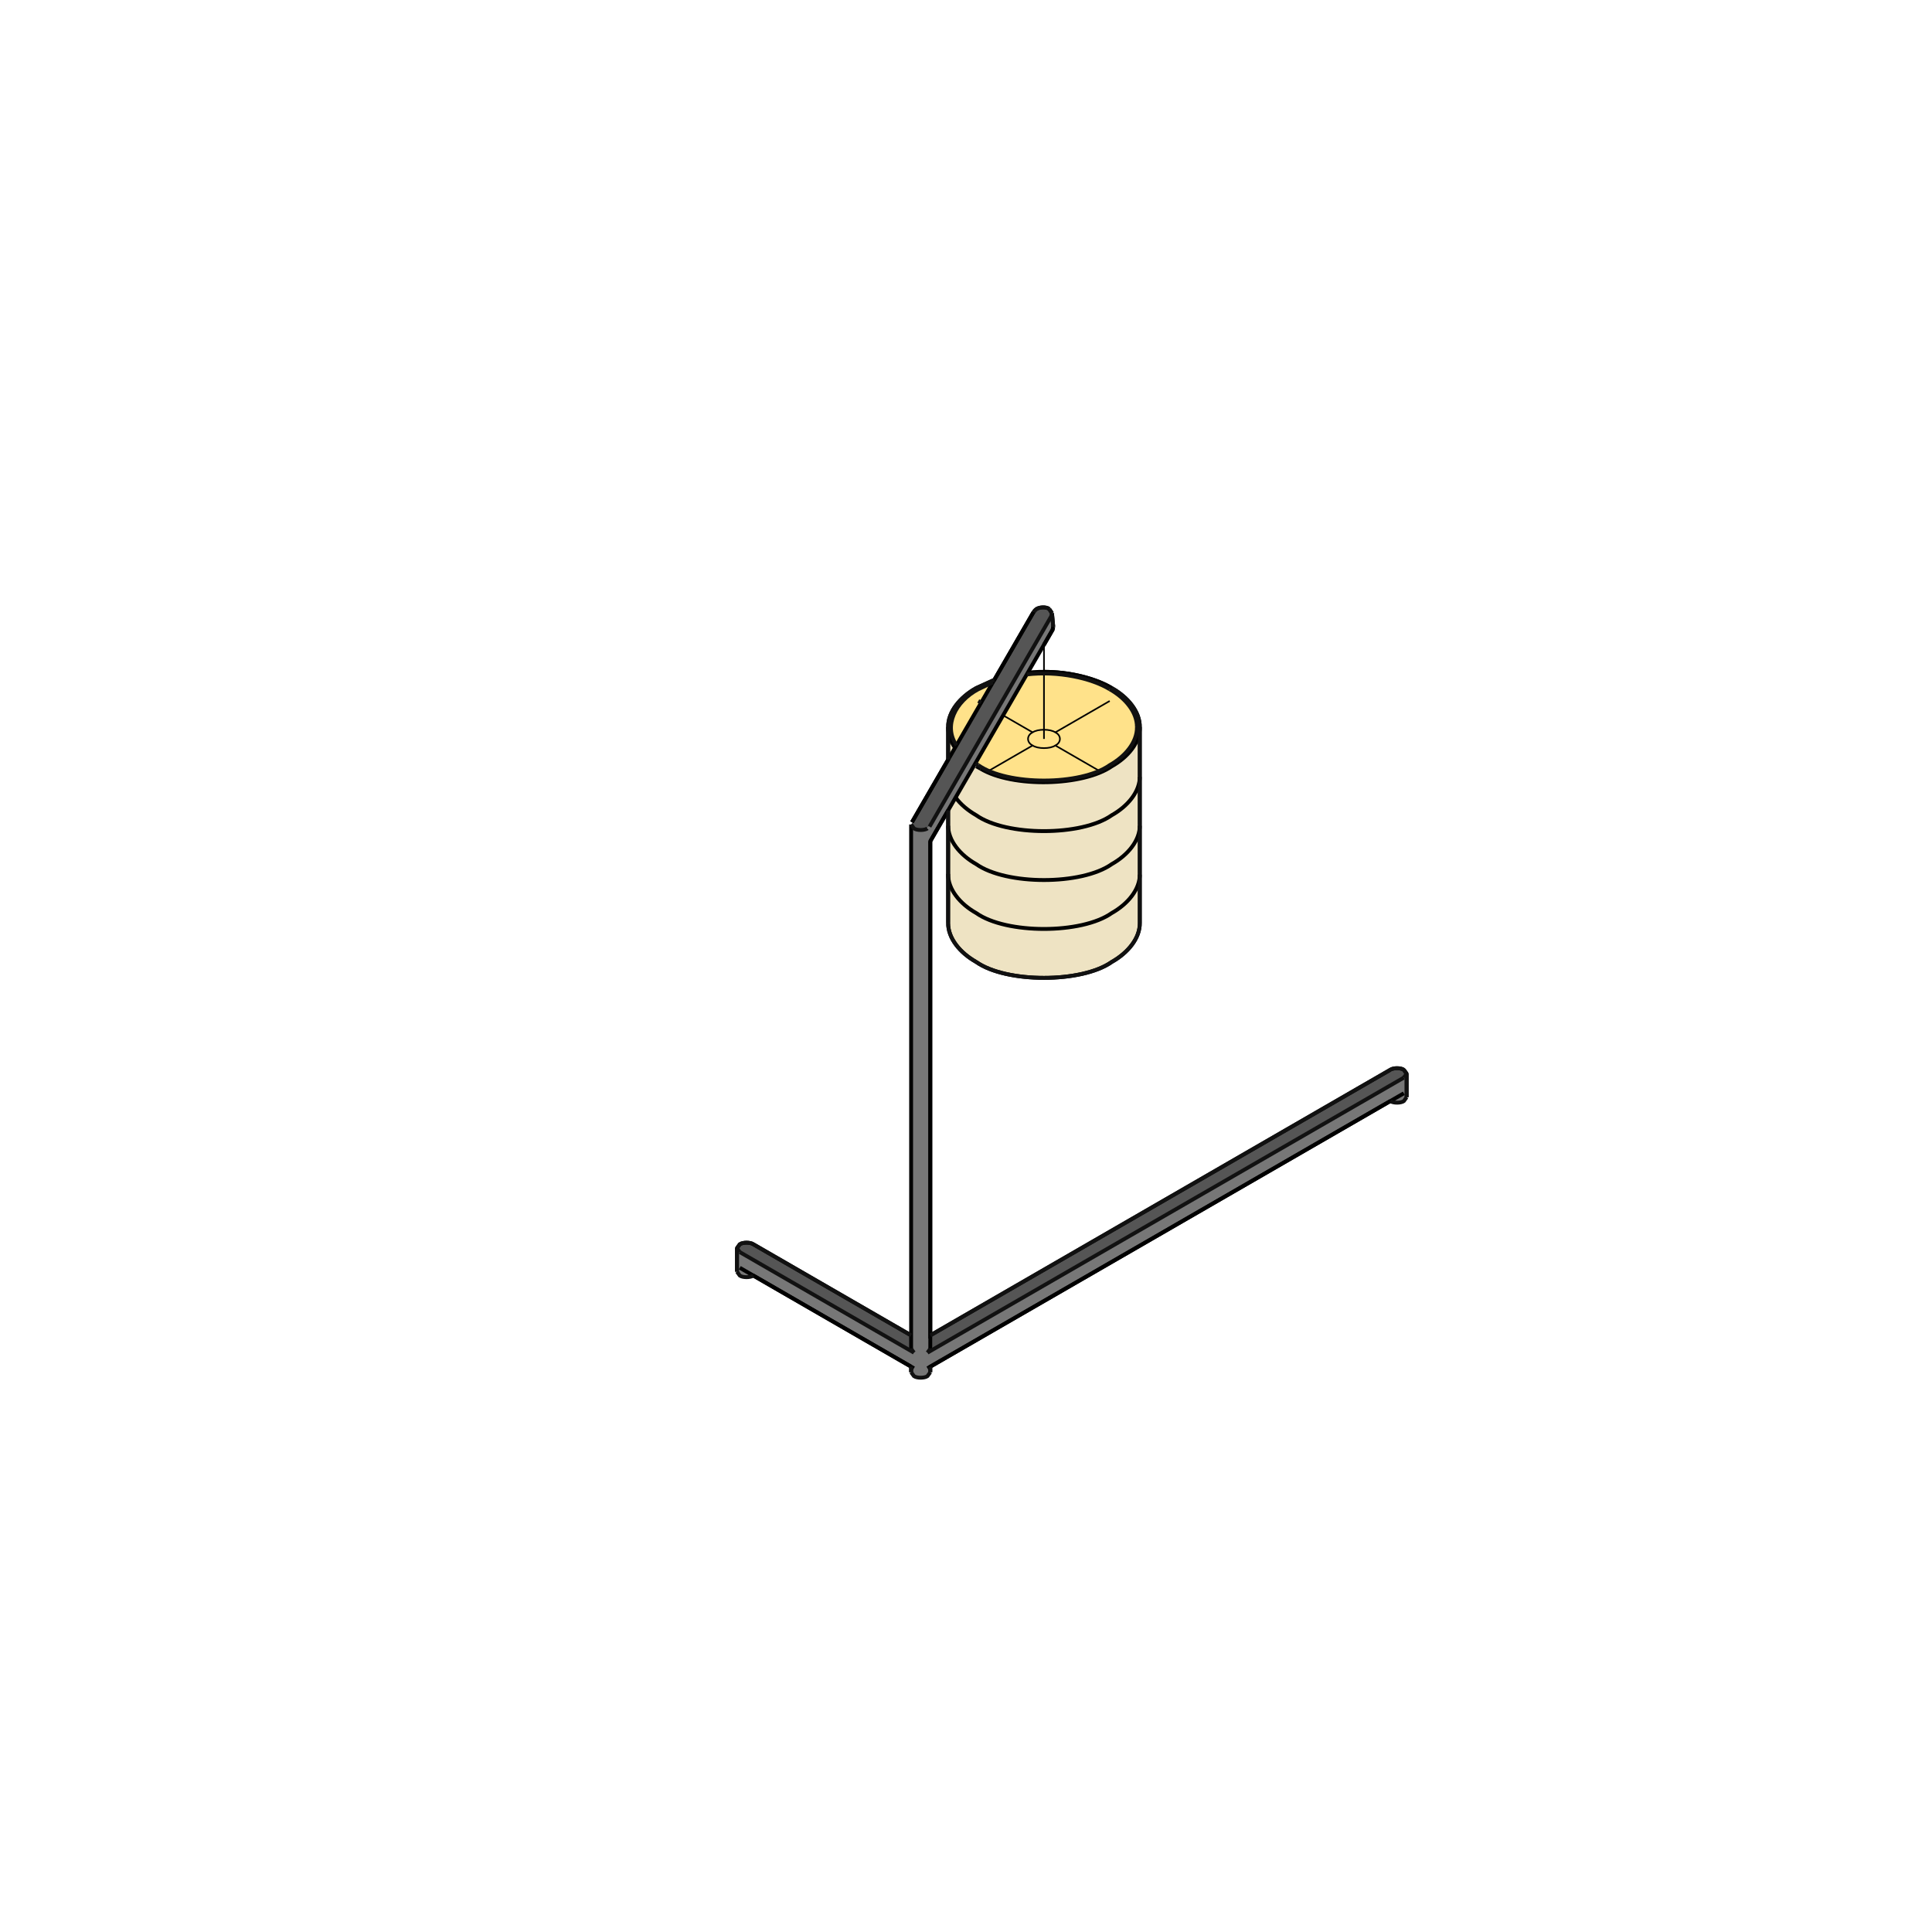
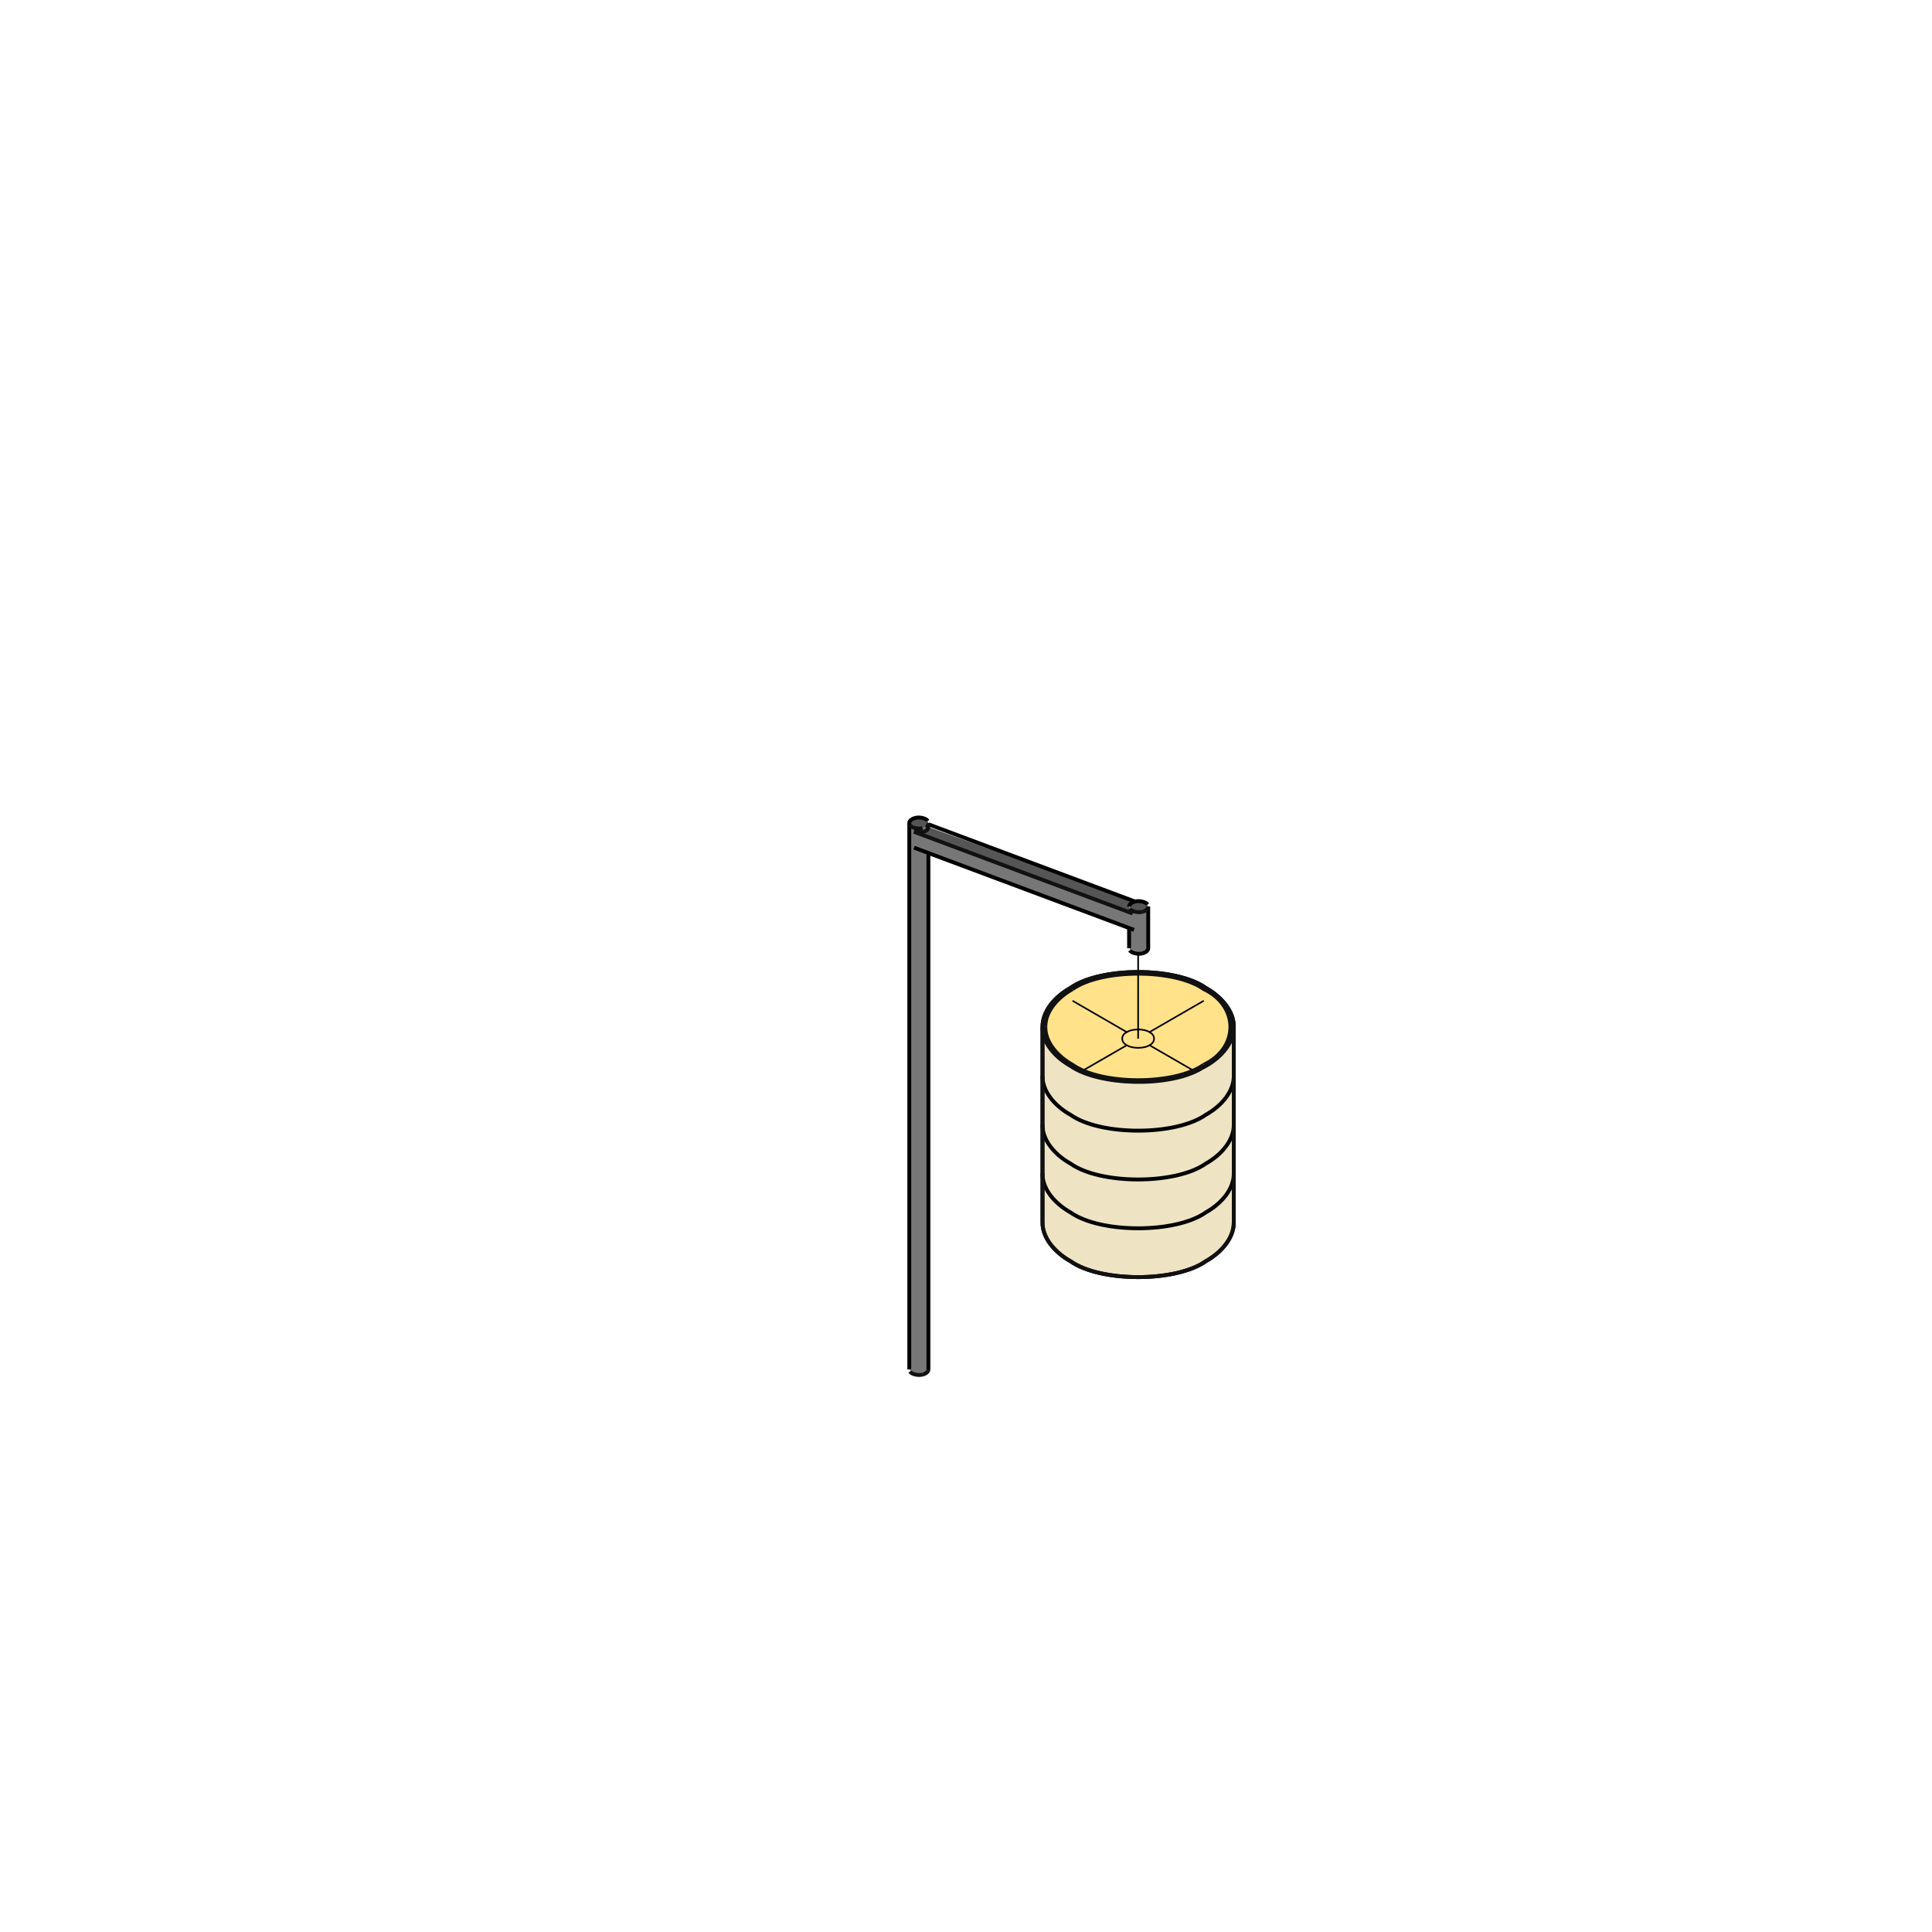
<svg xmlns="http://www.w3.org/2000/svg" version="1.1" width="120pt" height="120pt" viewBox="0 0 120 120" overflow="visible">
-   <path d="M61.669,42.382 L59.408,46.29 C58.581,45.082 59.34,43.562 60.761,42.81 z" stroke="Black" stroke-width="0" fill="#FFE28A" fill-opacity="1" />
-   <path d="M60.761,47.524 L60.58,47.414 L62.306,44.431 L63.775,41.891 C65.703,41.659 67.786,42.114 68.926,42.81 C69.895,43.354 70.632,44.237 70.617,45.167 C70.632,46.096 69.895,46.979 68.926,47.524 L68.245,47.86 C66.453,48.703 63.233,48.703 61.441,47.86 z" stroke="Black" stroke-width="0" fill="#FFE28A" fill-opacity="1" />
-   <path d="M69.052,42.737 C70.052,43.298 70.811,44.208 70.795,45.167 L70.795,48.205 L70.795,51.243 L70.795,54.281 L70.795,57.319 C70.811,58.277 70.052,59.187 69.052,59.749 C67.191,61.066 62.495,61.066 60.634,59.749 C59.635,59.187 58.875,58.277 58.891,57.319 L58.891,54.325 L58.891,51.287 L58.891,50.333 L59.354,49.533 L60.515,47.526 L60.761,47.524 L61.441,47.86 C63.233,48.703 66.453,48.703 68.245,47.86 L68.926,47.524 C69.895,46.979 70.632,46.096 70.617,45.167 C70.632,44.237 69.895,43.354 68.926,42.81 C67.786,42.114 65.703,41.659 63.775,41.891 L64.843,41.73 C66.503,41.721 68.079,42.159 69.052,42.737 z" stroke="Black" stroke-width="0" fill="#EEE3C3" fill-opacity="1" />
-   <path d="M58.891,47.184 L58.891,45.167 C58.875,44.208 59.635,43.298 60.634,42.737 L61.758,42.228 L60.761,42.81 C59.34,43.562 58.581,45.082 59.408,46.29 z" stroke="Black" stroke-width="0" fill="#EEE3C3" fill-opacity="1" />
-   <path d="M57.782,82.942 L86.353,66.447 C86.539,66.315 87.008,66.315 87.194,66.447 L87.369,66.69 L87.194,66.933 L57.626,84.004 L57.782,83.772 z" stroke="Black" stroke-width="0" fill="#555555" fill-opacity="1" />
-   <path d="M65.296,38.275 L57.735,51.344 C57.421,51.586 56.952,51.586 56.766,51.454 L56.591,51.224 L64.201,38.006 L64.325,37.867 C64.51,37.698 64.978,37.674 65.165,37.824 L65.341,38.085 z" stroke="Black" stroke-width="0" fill="#555555" fill-opacity="1" />
-   <path d="M46.791,77.284 L56.591,82.942 L56.591,83.772 L56.747,84.004 L45.949,77.77 L45.775,77.536 L45.949,77.284 C46.135,77.152 46.605,77.152 46.791,77.284 z" stroke="Black" stroke-width="0" fill="#555555" fill-opacity="1" />
-   <path d="M65.42,38.931 L65.376,39.12 L64.843,40.045 L63.84,41.779 L62.306,44.431 L60.58,47.414 L59.354,49.533 L58.891,50.333 L57.782,52.251 L57.782,83.772 L57.626,84.004 L87.194,66.933 L87.369,66.699 L87.369,68.148 L87.194,68.391 C87.008,68.522 86.539,68.522 86.353,68.391 L57.782,84.886 L57.782,85.23 L57.607,85.473 C57.421,85.605 56.952,85.605 56.766,85.473 L56.591,85.23 L56.591,84.886 L46.791,79.228 C46.605,79.36 46.135,79.36 45.949,79.228 L45.775,78.985 L45.775,77.536 L45.949,77.77 L56.747,84.004 L56.591,83.772 L56.591,51.224 L56.681,51.393 C56.952,51.586 57.421,51.586 57.607,51.454 L65.296,38.275 z" stroke="Black" stroke-width="0" fill="#777777" fill-opacity="1" />
-   <path d="M57.782,83.772 L57.782,52.251" stroke="#000000" stroke-width="0.24" fill="none" />
-   <path d="M59.318,46.445 C59.043,46.05 58.89,45.609 58.891,45.167" stroke="#000000" stroke-width="0.24" fill="none" />
-   <path d="M64.843,41.73 C66.503,41.721 68.079,42.159 69.052,42.737 C70.052,43.298 70.811,44.208 70.795,45.167 L70.795,48.205" stroke="#000000" stroke-width="0.24" fill="none" />
-   <path d="M63.839,41.779 C65.803,41.564 67.895,42.033 69.052,42.737" stroke="#000000" stroke-width="0.24" fill="none" />
-   <path d="M70.795,51.287 L70.795,54.281" stroke="#000000" stroke-width="0.24" fill="none" />
-   <path d="M70.795,45.167 C70.811,46.125 70.052,47.035 69.052,47.596 C67.275,48.833 62.887,48.946 60.905,47.743" stroke="#000000" stroke-width="0.24" fill="none" />
-   <path d="M70.795,54.325 L70.795,57.319 C70.811,58.277 70.052,59.187 69.052,59.749 C67.191,61.066 62.495,61.066 60.634,59.749" stroke="#000000" stroke-width="0.24" fill="none" />
-   <path d="M58.891,57.319 L58.891,54.325 L58.891,51.287" stroke="#000000" stroke-width="0.24" fill="none" />
-   <path d="M57.782,52.251 L65.377,39.121 L65.42,38.931" stroke="#000000" stroke-width="0.24" fill="none" />
-   <path d="M58.891,50.333 L57.782,52.251 L57.782,82.942 L86.353,66.447" stroke="#000000" stroke-width="0.24" fill="none" />
-   <path d="M87.194,66.447 L87.369,66.69 L87.369,68.148" stroke="#000000" stroke-width="0.24" fill="none" />
-   <path d="M86.353,68.391 L57.782,84.886 L57.782,85.23" stroke="#000000" stroke-width="0.24" fill="none" />
-   <path d="M56.591,85.23 L56.591,84.886" stroke="#000000" stroke-width="0.24" fill="none" />
-   <path d="M45.775,78.985 L45.775,77.527 L45.949,77.284 C46.135,77.152 46.605,77.152 46.791,77.284 L56.591,82.942 L56.591,51.211 L56.591,83.772" stroke="#000000" stroke-width="0.24" fill="none" />
-   <path d="M56.643,51.07 L58.891,47.184 L58.891,45.167" stroke="#000000" stroke-width="0.24" fill="none" />
-   <path d="M56.591,84.886 L46.791,79.228" stroke="#000000" stroke-width="0.24" fill="none" />
-   <path d="M58.891,45.167 C58.875,44.208 59.635,43.298 60.634,42.737" stroke="#000000" stroke-width="0.24" fill="none" />
-   <path d="M60.905,47.743 L60.634,47.596" stroke="#000000" stroke-width="0.24" fill="none" />
-   <path d="M60.634,42.737 L61.758,42.228 L64.2,38.007" stroke="#000000" stroke-width="0.24" fill="none" />
-   <path d="M86.353,66.447 C86.539,66.315 87.008,66.315 87.194,66.447" stroke="#000000" stroke-width="0.24" fill="none" />
-   <path d="M64.2,38.005 L64.325,37.867 C64.51,37.698 64.978,37.674 65.165,37.824" stroke="#000000" stroke-width="0.24" fill="none" />
-   <path d="M58.891,51.243 L58.891,50.333" stroke="#000000" stroke-width="0.24" fill="none" />
-   <path d="M65.165,37.824 L65.341,38.085" stroke="#000000" stroke-width="0.24" fill="none" />
-   <path d="M56.643,51.07 L64.201,38.006" stroke="#000000" stroke-width="0.24" fill="none" />
-   <path d="M65.342,38.097 L65.42,38.931" stroke="#000000" stroke-width="0.24" fill="none" />
-   <path d="M60.634,59.749 C59.635,59.187 58.875,58.277 58.891,57.319" stroke="#000000" stroke-width="0.24" fill="none" />
-   <path d="M65.42,38.931 L65.376,39.12 L64.843,40.045" stroke="#000000" stroke-width="0.24" fill="none" />
-   <path d="M70.795,48.249 L70.795,51.243" stroke="#000000" stroke-width="0.24" fill="none" />
-   <path d="M56.766,84.987 L45.949,78.742" stroke="#000000" stroke-width="0.24" fill="none" />
-   <path d="M57.607,84.987 L87.195,67.905" stroke="#000000" stroke-width="0.24" fill="none" />
-   <path d="M62.306,44.431 L64.139,45.489" stroke="#000000" stroke-width="0.1" fill="none" />
-   <path d="M64.139,46.302 C64.45,46.522 65.236,46.522 65.547,46.302 C65.929,46.122 65.929,45.669 65.547,45.489 C65.236,45.269 64.45,45.269 64.139,45.489 C63.758,45.669 63.758,46.122 64.139,46.302 z" stroke="#000000" stroke-width="0.1" fill="none" />
-   <path d="M70.795,54.281 C70.811,55.239 70.052,56.149 69.052,56.711 C67.191,58.028 62.495,58.028 60.634,56.711 C59.635,56.149 58.875,55.239 58.891,54.281" stroke="#000000" stroke-width="0.24" fill="none" />
-   <path d="M70.795,51.243 C70.811,52.201 70.052,53.111 69.052,53.673 C67.191,54.99 62.495,54.99 60.634,53.673 C59.635,53.111 58.875,52.201 58.891,51.243" stroke="#000000" stroke-width="0.24" fill="none" />
-   <path d="M64.843,40.045 L64.843,45.896" stroke="#000000" stroke-width="0.1" fill="none" />
-   <path d="M70.795,48.205 C70.811,49.163 70.052,50.073 69.052,50.635 C67.191,51.951 62.495,51.951 60.634,50.635 C60.124,50.341 59.668,49.967 59.354,49.533" stroke="#000000" stroke-width="0.24" fill="none" />
-   <path d="M61.441,47.86 L64.139,46.302" stroke="#000000" stroke-width="0.1" fill="none" />
-   <path d="M65.547,45.489 L68.926,43.539" stroke="#000000" stroke-width="0.1" fill="none" />
-   <path d="M65.547,46.302 L68.245,47.86" stroke="#000000" stroke-width="0.1" fill="none" />
-   <path d="M59.408,46.29 C58.581,45.082 59.34,43.562 60.761,42.81 L61.669,42.382" stroke="#111111" stroke-width="0.24" fill="none" />
-   <path d="M87.369,68.148 L87.369,66.69" stroke="#111111" stroke-width="0.24" fill="none" />
-   <path d="M65.165,37.824 C64.978,37.674 64.51,37.698 64.325,37.867 L64.2,38.005" stroke="#111111" stroke-width="0.24" fill="none" />
-   <path d="M46.791,77.284 L56.591,82.942" stroke="#111111" stroke-width="0.24" fill="none" />
-   <path d="M86.353,66.447 C86.539,66.315 87.008,66.315 87.194,66.447 L87.369,66.69" stroke="#111111" stroke-width="0.24" fill="none" />
-   <path d="M86.353,66.447 L57.782,82.942" stroke="#111111" stroke-width="0.24" fill="none" />
-   <path d="M58.891,45.167 C58.875,44.208 59.635,43.298 60.634,42.737 L61.758,42.228" stroke="#111111" stroke-width="0.24" fill="none" />
-   <path d="M58.891,45.167 L58.891,47.184" stroke="#111111" stroke-width="0.24" fill="none" />
-   <path d="M60.761,47.524 L60.58,47.414" stroke="#111111" stroke-width="0.24" fill="none" />
-   <path d="M70.795,57.319 L70.795,45.167" stroke="#111111" stroke-width="0.24" fill="none" />
-   <path d="M63.775,41.891 C65.703,41.659 67.786,42.114 68.926,42.81" stroke="#111111" stroke-width="0.24" fill="none" />
-   <path d="M60.761,43.539 L60.94,43.642" stroke="#111111" stroke-width="0.24" fill="none" />
-   <path d="M60.761,47.524 C62.566,48.801 67.12,48.801 68.926,47.524 C69.895,46.979 70.632,46.096 70.617,45.167" stroke="#111111" stroke-width="0.24" fill="none" />
-   <path d="M58.891,50.333 L58.891,57.319" stroke="#111111" stroke-width="0.24" fill="none" />
-   <path d="M45.775,77.527 L45.949,77.284 C46.135,77.152 46.605,77.152 46.791,77.284" stroke="#111111" stroke-width="0.24" fill="none" />
-   <path d="M46.791,79.228 C46.605,79.36 46.135,79.36 45.949,79.228 L45.775,78.985" stroke="#111111" stroke-width="0.24" fill="none" />
-   <path d="M70.617,45.167 C70.632,44.237 69.895,43.354 68.926,42.81" stroke="#111111" stroke-width="0.24" fill="none" />
-   <path d="M70.795,57.319 C70.811,58.277 70.052,59.187 69.052,59.749 C67.191,61.066 62.495,61.066 60.634,59.749" stroke="#111111" stroke-width="0.24" fill="none" />
-   <path d="M57.782,85.23 L57.607,85.473 C57.421,85.605 56.952,85.605 56.766,85.473 L56.591,85.23" stroke="#111111" stroke-width="0.24" fill="none" />
-   <path d="M60.634,59.749 C59.635,59.187 58.875,58.277 58.891,57.319" stroke="#111111" stroke-width="0.24" fill="none" />
-   <path d="M69.052,42.737 C70.052,43.298 70.811,44.208 70.795,45.167" stroke="#111111" stroke-width="0.24" fill="none" />
-   <path d="M45.949,77.77 L45.775,77.527" stroke="#111111" stroke-width="0.24" fill="none" />
-   <path d="M65.42,38.931 L65.341,38.085" stroke="#111111" stroke-width="0.24" fill="none" />
-   <path d="M87.369,66.69 L87.194,66.933" stroke="#111111" stroke-width="0.24" fill="none" />
-   <path d="M87.369,68.148 L87.194,68.391 C87.008,68.522 86.539,68.522 86.353,68.391" stroke="#111111" stroke-width="0.24" fill="none" />
-   <path d="M56.766,84.015 L45.949,77.77" stroke="#111111" stroke-width="0.24" fill="none" />
-   <path d="M57.607,84.015 L87.195,66.933" stroke="#111111" stroke-width="0.24" fill="none" />
-   <path d="M65.297,38.274 L57.735,51.344" stroke="#111111" stroke-width="0.24" fill="none" />
-   <path d="M65.296,38.275 L65.341,38.085" stroke="#111111" stroke-width="0.24" fill="none" />
-   <path d="M56.591,84.886 L56.591,85.23" stroke="#111111" stroke-width="0.24" fill="none" />
-   <path d="M45.775,77.527 L45.775,78.985" stroke="#111111" stroke-width="0.24" fill="none" />
-   <path d="M56.591,83.772 L56.766,84.015" stroke="#111111" stroke-width="0.24" fill="none" />
-   <path d="M57.607,51.454 C57.421,51.586 56.952,51.586 56.766,51.454 L56.591,51.211" stroke="#111111" stroke-width="0.24" fill="none" />
-   <path d="M57.782,83.772 L57.607,84.015" stroke="#111111" stroke-width="0.24" fill="none" />
-   <path d="M57.782,85.23 L57.782,84.886" stroke="#111111" stroke-width="0.24" fill="none" />
-   <path d="M65.341,38.085 L65.165,37.824" stroke="#111111" stroke-width="0.24" fill="none" />
+   <path d="M64.93,63.785 C64.915,62.857 65.65,61.976 66.618,61.433 C68.419,60.158 72.964,60.158 74.766,61.433 C76.974,62.473 76.974,65.097 74.766,66.137 L74.087,66.473 C72.299,67.315 69.085,67.315 67.297,66.473 L66.618,66.137 C65.65,65.594 64.915,64.713 64.93,63.785 z" stroke="Black" stroke-width="0" fill="#FFE28A" fill-opacity="1" />
+   <path d="M66.492,61.36 C68.349,60.046 73.035,60.046 74.892,61.36 C75.89,61.92 76.648,62.829 76.632,63.785 L76.632,66.817 L76.632,69.849 L76.632,72.881 L76.632,75.913 C76.648,76.87 75.89,77.778 74.892,78.338 C73.035,79.652 68.349,79.652 66.492,78.338 C65.494,77.778 64.736,76.87 64.752,75.913 L64.752,72.925 L64.752,69.894 L64.752,66.862 L64.752,63.83 C64.736,62.829 65.494,61.92 66.492,61.36 z M64.93,63.785 C64.915,64.713 65.65,65.594 66.618,66.137 L67.297,66.473 C69.085,67.315 72.299,67.315 74.087,66.473 L74.766,66.137 C76.974,65.097 76.974,62.473 74.766,61.433 C72.964,60.158 68.419,60.158 66.618,61.433 C65.65,61.976 64.915,62.857 64.93,63.785 z" stroke="Black" stroke-width="0" fill="#EEE3C3" fill-opacity="1" />
+   <path d="M56.771,51.664 L57.304,51.684 C57.497,51.643 57.675,51.506 57.666,51.368 L70.501,55.996 C70.299,56.04 70.122,56.177 70.13,56.314 L70.348,56.738 z" stroke="Black" stroke-width="0" fill="#555555" fill-opacity="1" />
+   <path d="M57.666,51.134 C57.665,51.268 57.491,51.397 57.304,51.437 C57.047,51.519 56.612,51.417 56.525,51.255 C56.469,50.984 56.647,50.847 56.84,50.806 C57.097,50.724 57.532,50.825 57.619,50.987" stroke="Black" stroke-width="0" fill="#555555" fill-opacity="1" />
+   <path d="M71.318,56.327 C71.317,56.461 71.143,56.59 70.956,56.63 C70.699,56.712 70.264,56.61 70.177,56.448 C70.122,56.177 70.299,56.04 70.492,55.998 C70.759,55.918 71.185,56.02 71.271,56.18" stroke="Black" stroke-width="0" fill="#555555" fill-opacity="1" />
+   <path d="M57.666,85.059 C57.675,85.197 57.497,85.334 57.304,85.375 C57.047,85.456 56.612,85.355 56.525,85.193 L56.478,51.13 C56.612,51.417 57.047,51.519 57.304,51.437 C57.491,51.397 57.665,51.268 57.666,51.134 C57.675,51.506 57.497,51.643 57.304,51.684 L56.771,51.664 L70.348,56.738 L70.177,56.607 C70.264,56.61 70.699,56.712 70.956,56.63 C71.143,56.59 71.317,56.461 71.318,56.327 L71.318,58.898 C71.327,59.035 71.149,59.172 70.956,59.214 C70.699,59.295 70.264,59.194 70.177,59.032 L70.13,57.642 L57.666,52.983 z" stroke="Black" stroke-width="0" fill="#777777" fill-opacity="1" />
+   <path d="M57.666,85.059 L57.666,52.983" stroke="#000000" stroke-width="0.24" fill="none" />
+   <path d="M56.478,51.121 L56.478,85.059" stroke="#000000" stroke-width="0.24" fill="none" />
+   <path d="M70.956,59.214 C71.149,59.172 71.327,59.035 71.318,58.898 L71.318,56.314" stroke="#000000" stroke-width="0.24" fill="none" />
+   <path d="M70.436,57.756 L56.772,52.649" stroke="#000000" stroke-width="0.24" fill="none" />
+   <path d="M70.177,59.032 C70.264,59.194 70.699,59.295 70.956,59.214" stroke="#000000" stroke-width="0.24" fill="none" />
+   <path d="M66.492,61.36 C68.349,60.046 73.035,60.046 74.892,61.36 C75.89,61.92 76.648,62.829 76.632,63.785 L76.632,66.817 L76.632,69.849 L76.632,72.881 L76.632,75.913 C76.648,76.87 75.89,77.778 74.892,78.338 C73.035,79.652 68.349,79.652 66.492,78.338 C65.494,77.778 64.736,76.87 64.752,75.913 L64.752,72.925 L64.752,69.894 L64.752,66.862 L64.752,63.83 C64.736,62.829 65.494,61.92 66.492,61.36 z" stroke="#000000" stroke-width="0.24" fill="none" />
+   <path d="M71.271,56.18 C71.185,56.02 70.759,55.918 70.501,55.996 C70.299,56.04 70.122,56.177 70.13,56.314" stroke="#000000" stroke-width="0.24" fill="none" />
+   <path d="M70.13,57.642 L70.13,58.898" stroke="#000000" stroke-width="0.24" fill="none" />
+   <path d="M57.619,50.987 C57.532,50.825 57.097,50.724 56.84,50.806 C56.647,50.847 56.469,50.984 56.478,51.121" stroke="#000000" stroke-width="0.24" fill="none" />
+   <path d="M57.666,51.199 L70.501,55.996" stroke="#000000" stroke-width="0.24" fill="none" />
+   <path d="M69.989,64.918 L67.297,66.473" stroke="#000000" stroke-width="0.1" fill="none" />
+   <path d="M76.632,72.881 C76.648,73.838 75.89,74.746 74.892,75.306 C73.035,76.62 68.349,76.62 66.492,75.306 C65.494,74.746 64.736,73.838 64.752,72.881" stroke="#000000" stroke-width="0.24" fill="none" />
+   <path d="M76.632,69.849 C76.648,70.806 75.89,71.714 74.892,72.274 C73.035,73.588 68.349,73.588 66.492,72.274 C65.494,71.714 64.736,70.806 64.752,69.849" stroke="#000000" stroke-width="0.24" fill="none" />
+   <path d="M66.618,62.16 L69.989,64.107 C69.608,64.286 69.608,64.739 69.989,64.918 C70.3,65.138 71.084,65.138 71.394,64.918 C71.775,64.739 71.775,64.286 71.394,64.107 C71.084,63.887 70.3,63.887 69.989,64.107" stroke="#000000" stroke-width="0.1" fill="none" />
+   <path d="M70.692,59.24 L70.692,64.513" stroke="#000000" stroke-width="0.1" fill="none" />
+   <path d="M76.632,66.817 C76.648,67.774 75.89,68.682 74.892,69.242 C73.035,70.556 68.349,70.556 66.492,69.242 C65.494,68.682 64.736,67.774 64.752,66.817" stroke="#000000" stroke-width="0.24" fill="none" />
+   <path d="M74.766,62.16 L71.394,64.107" stroke="#000000" stroke-width="0.1" fill="none" />
+   <path d="M71.394,64.918 L74.087,66.473" stroke="#000000" stroke-width="0.1" fill="none" />
+   <path d="M57.304,85.375 C57.497,85.334 57.675,85.197 57.666,85.059" stroke="#111111" stroke-width="0.24" fill="none" />
+   <path d="M56.525,85.193 C56.612,85.355 57.047,85.456 57.304,85.375" stroke="#111111" stroke-width="0.24" fill="none" />
+   <path d="M70.956,56.63 C71.149,56.589 71.327,56.452 71.318,56.314" stroke="#111111" stroke-width="0.24" fill="none" />
+   <path d="M70.177,56.448 C70.264,56.61 70.699,56.712 70.956,56.63" stroke="#111111" stroke-width="0.24" fill="none" />
+   <path d="M70.177,56.607 L70.348,56.738" stroke="#111111" stroke-width="0.24" fill="none" />
+   <path d="M74.892,78.338 C73.035,79.652 68.349,79.652 66.492,78.338 C65.494,77.778 64.736,76.87 64.752,75.913" stroke="#111111" stroke-width="0.24" fill="none" />
+   <path d="M66.618,61.433 C65.65,61.976 64.915,62.857 64.93,63.785" stroke="#111111" stroke-width="0.24" fill="none" />
+   <path d="M74.622,66.357 C72.644,67.557 68.265,67.444 66.492,66.21 C65.494,65.65 64.736,64.742 64.752,63.785" stroke="#111111" stroke-width="0.24" fill="none" />
+   <path d="M76.632,63.785 C76.648,64.742 75.89,65.65 74.892,66.21 L74.622,66.357" stroke="#111111" stroke-width="0.24" fill="none" />
+   <path d="M66.492,61.36 C68.349,60.046 73.035,60.046 74.892,61.36 C75.89,61.92 76.648,62.829 76.632,63.785" stroke="#111111" stroke-width="0.24" fill="none" />
+   <path d="M64.752,75.913 L64.752,63.785" stroke="#111111" stroke-width="0.24" fill="none" />
+   <path d="M76.632,63.785 L76.632,75.913" stroke="#111111" stroke-width="0.24" fill="none" />
+   <path d="M64.93,63.785 C64.915,64.713 65.65,65.594 66.618,66.137 C68.419,67.412 72.964,67.412 74.766,66.137" stroke="#111111" stroke-width="0.24" fill="none" />
+   <path d="M56.771,51.664 L57.304,51.684 C57.497,51.643 57.675,51.506 57.666,51.368 C57.497,51.396 57.675,51.259 57.666,51.121" stroke="#111111" stroke-width="0.24" fill="none" />
+   <path d="M56.525,51.255 C56.612,51.417 57.047,51.519 57.304,51.437" stroke="#111111" stroke-width="0.24" fill="none" />
+   <path d="M64.752,63.785 C64.736,62.829 65.494,61.92 66.492,61.36" stroke="#111111" stroke-width="0.24" fill="none" />
+   <path d="M70.348,56.738 L56.771,51.664" stroke="#111111" stroke-width="0.24" fill="none" />
+   <path d="M66.618,61.433 C68.419,60.158 72.964,60.158 74.766,61.433 C76.974,62.473 76.974,65.097 74.766,66.137" stroke="#111111" stroke-width="0.24" fill="none" />
+   <path d="M76.632,75.913 C76.648,76.87 75.89,77.778 74.892,78.338" stroke="#111111" stroke-width="0.24" fill="none" />
</svg>
